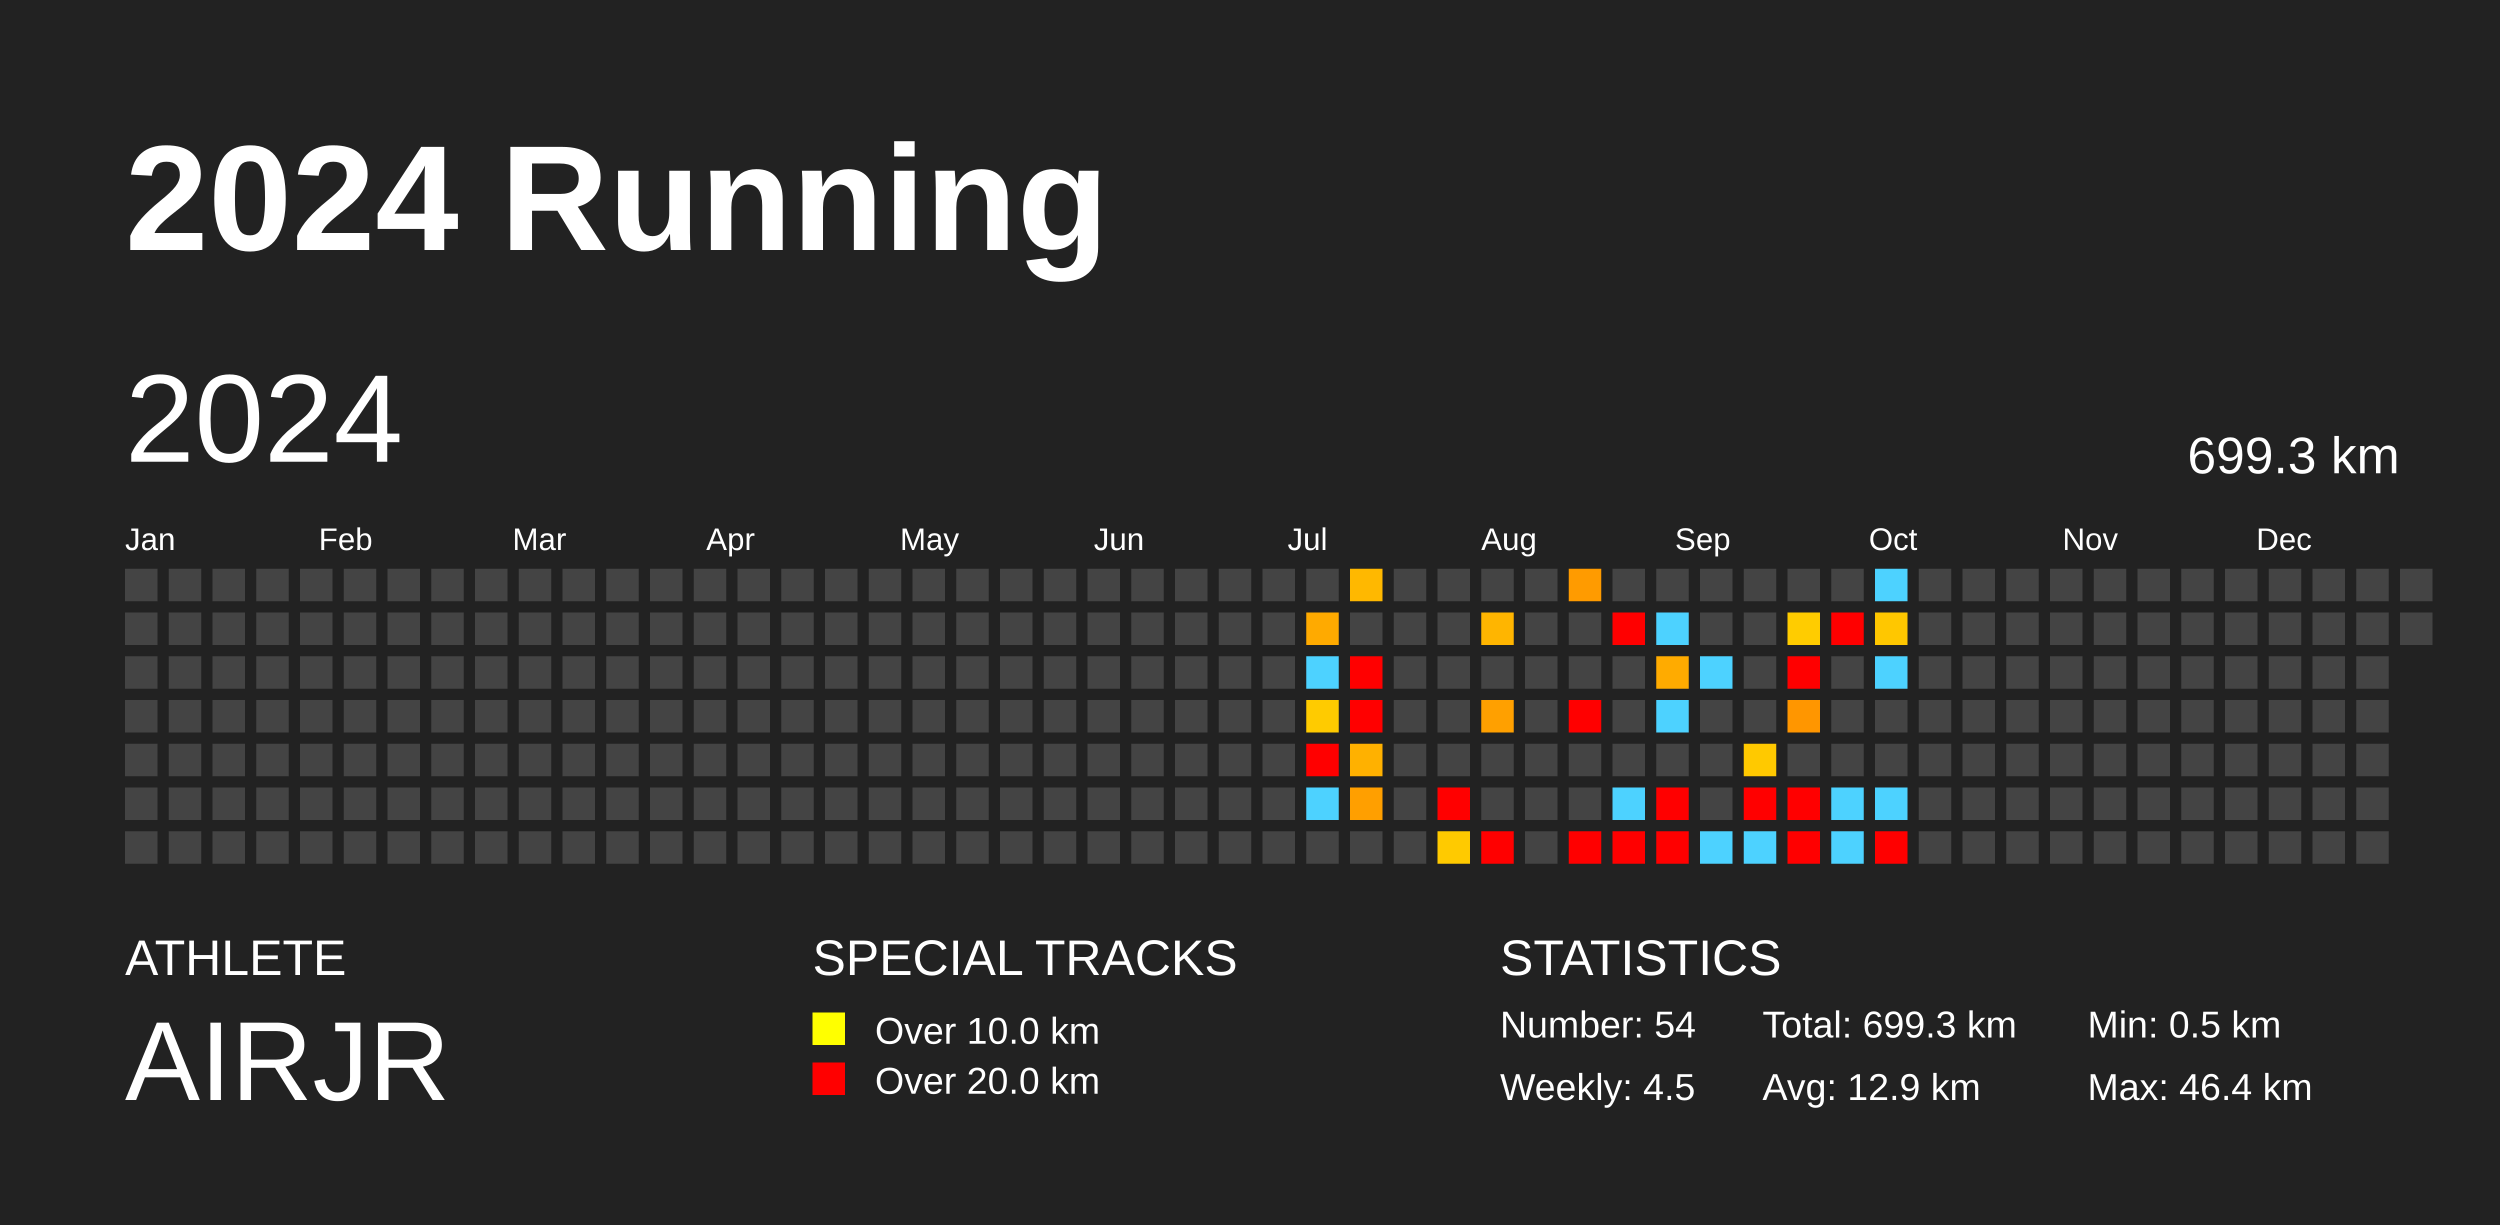
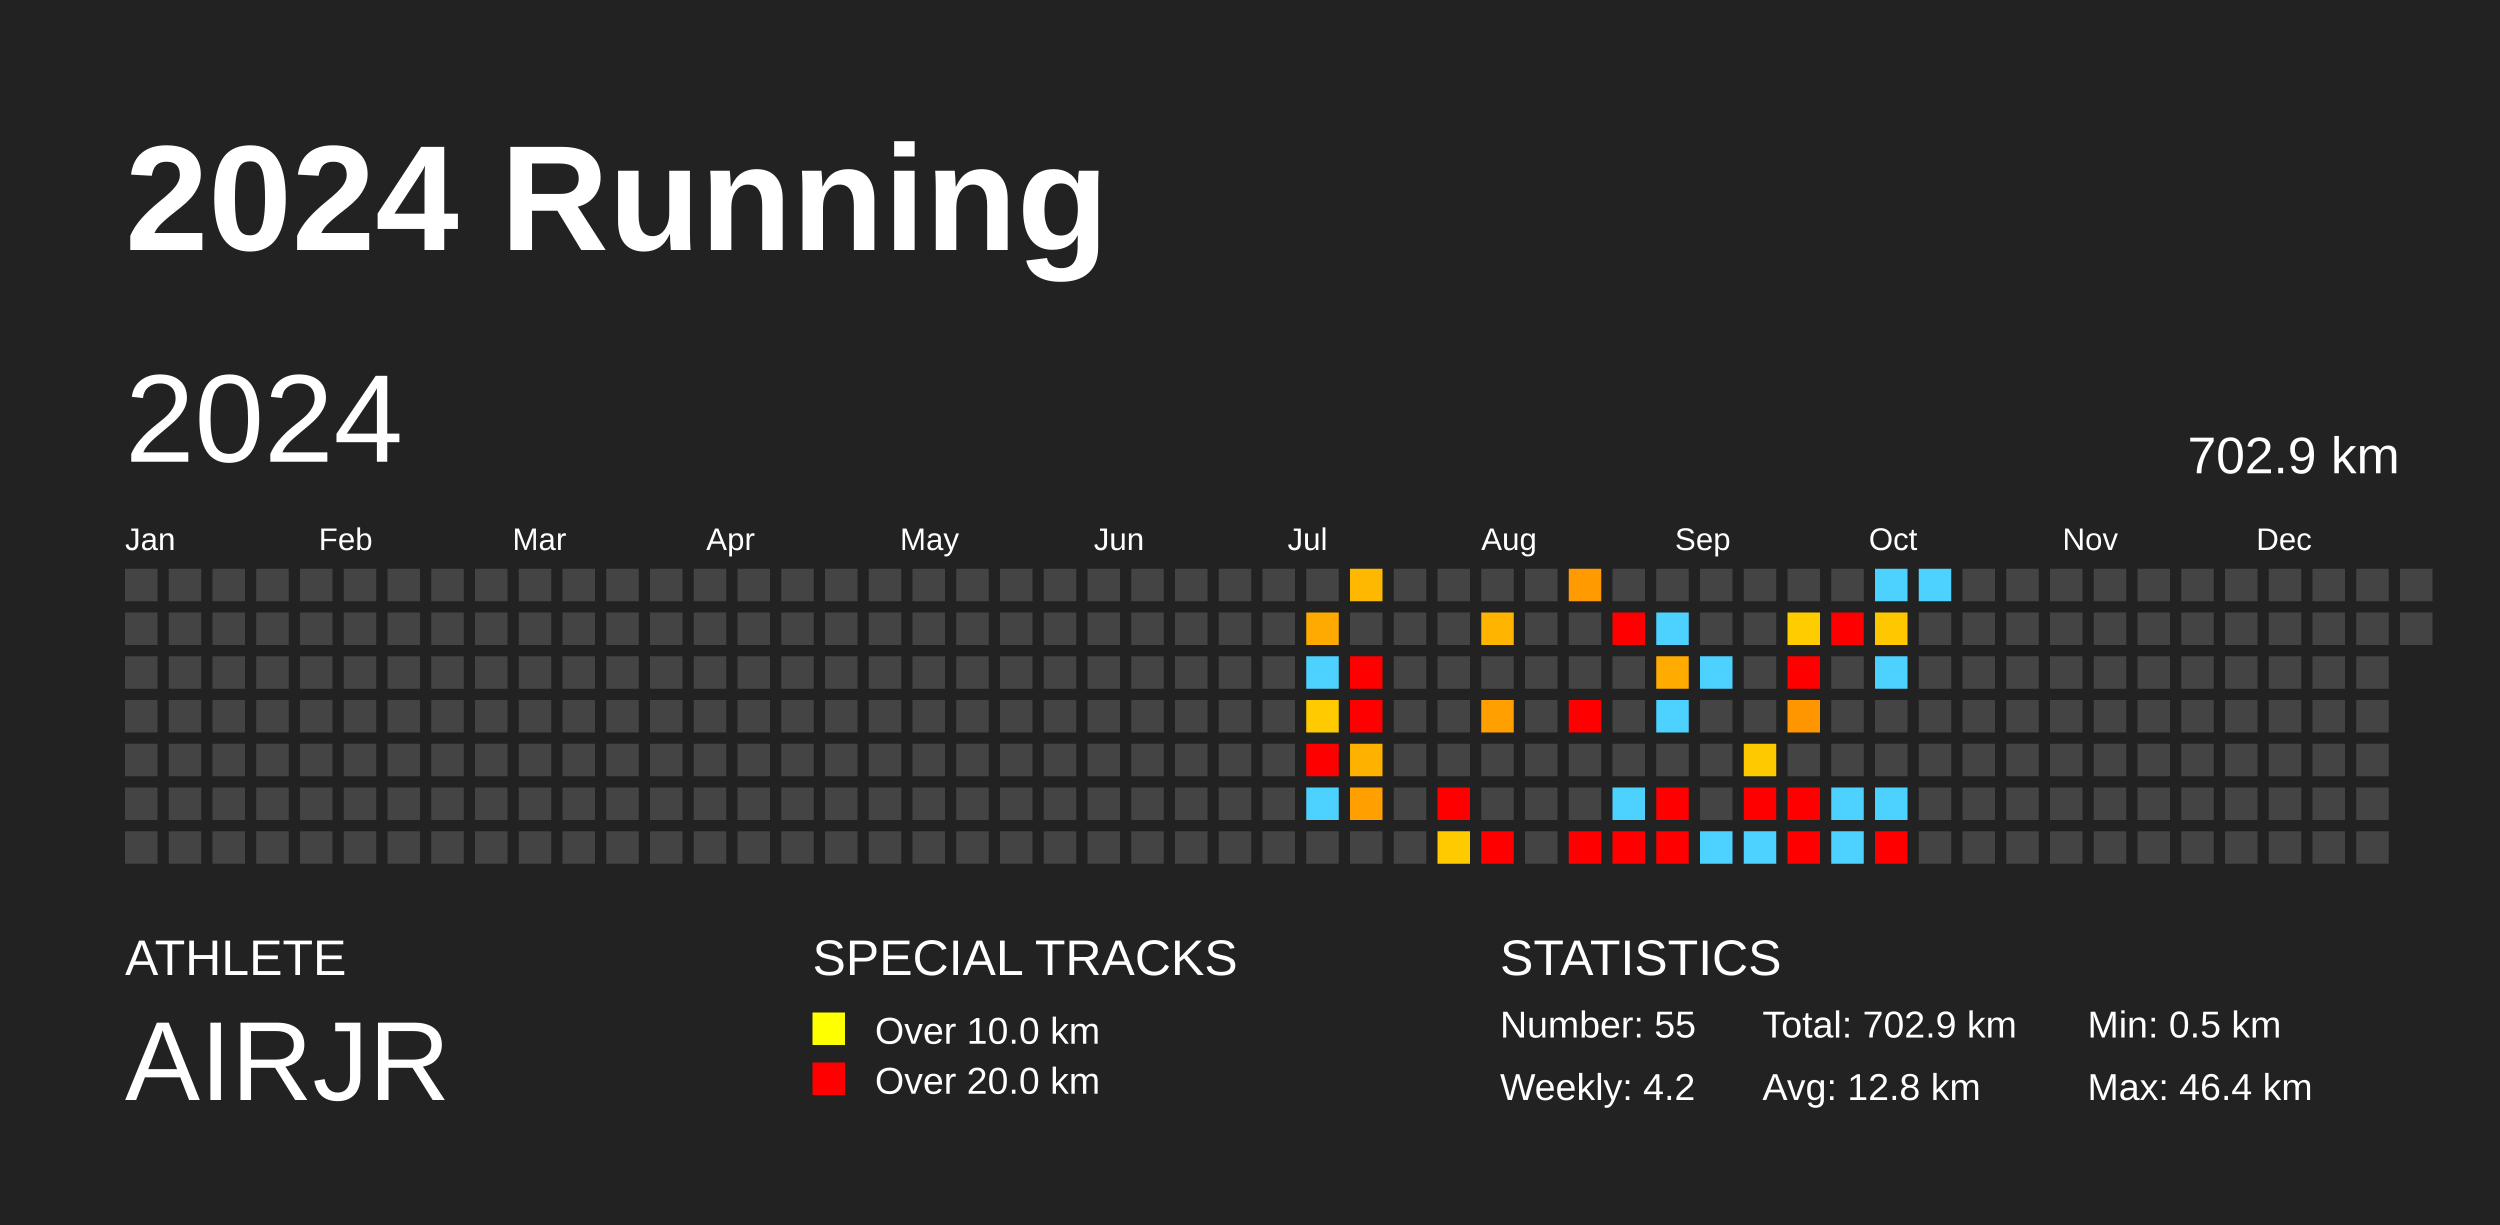
<svg xmlns="http://www.w3.org/2000/svg" baseProfile="full" height="98mm" version="1.1" viewBox="0,0,200,98" width="200mm">
  <defs />
  <rect fill="#222222" height="98" width="200" x="0" y="0" />
  <text fill="#FFFFFF" style="font-size:12px; font-family:Arial; font-weight:bold;" x="10" y="20">2024 Running</text>
  <text fill="#FFFFFF" style="font-size:4px; font-family:Arial" x="10" y="78">ATHLETE</text>
  <text fill="#FFFFFF" style="font-size:9px; font-family:Arial" x="10" y="88">AIRJR</text>
  <text fill="#FFFFFF" style="font-size:4px; font-family:Arial" x="65" y="78">SPECIAL TRACKS</text>
  <rect fill="yellow" height="2.6" width="2.6" x="65" y="81" />
  <text fill="#FFFFFF" style="font-size:3px; font-family:Arial" x="70" y="83.5">Over 10.0 km</text>
  <rect fill="red" height="2.6" width="2.6" x="65" y="85" />
  <text fill="#FFFFFF" style="font-size:3px; font-family:Arial" x="70" y="87.5">Over 20.0 km</text>
  <text fill="#FFFFFF" style="font-size:4px; font-family:Arial" x="120" y="78">STATISTICS</text>
-   <text fill="#FFFFFF" style="font-size:3px; font-family:Arial" x="120" y="83">Number: 54</text>
-   <text fill="#FFFFFF" style="font-size:3px; font-family:Arial" x="120" y="88">Weekly: 4.5</text>
-   <text fill="#FFFFFF" style="font-size:3px; font-family:Arial" x="141" y="83">Total: 699.3 km</text>
-   <text fill="#FFFFFF" style="font-size:3px; font-family:Arial" x="141" y="88">Avg: 12.9 km</text>
+   <text fill="#FFFFFF" style="font-size:3px; font-family:Arial" x="120" y="83">Number: 55</text>
+   <text fill="#FFFFFF" style="font-size:3px; font-family:Arial" x="120" y="88">Weekly: 4.2</text>
+   <text fill="#FFFFFF" style="font-size:3px; font-family:Arial" x="141" y="83">Total: 702.9 km</text>
+   <text fill="#FFFFFF" style="font-size:3px; font-family:Arial" x="141" y="88">Avg: 12.8 km</text>
  <text fill="#FFFFFF" style="font-size:3px; font-family:Arial" x="167" y="83">Min: 0.5 km</text>
  <text fill="#FFFFFF" style="font-size:3px; font-family:Arial" x="167" y="88">Max: 46.4 km</text>
  <text dominant-baseline="hanging" fill="#FFFFFF" style="font-size:10.0px; font-family:Arial;" x="10" y="30">2024</text>
-   <text dominant-baseline="hanging" fill="#FFFFFF" style="font-size:4.125px; font-family:Arial;" x="175" y="35">699.3 km</text>
+   <text dominant-baseline="hanging" fill="#FFFFFF" style="font-size:4.125px; font-family:Arial;" x="175" y="35">702.9 km</text>
  <text fill="#FFFFFF" style="font-size:2.5px; font-family:Arial" x="10.0" y="44">Jan</text>
  <text fill="#FFFFFF" style="font-size:2.5px; font-family:Arial" x="25.5" y="44">Feb</text>
  <text fill="#FFFFFF" style="font-size:2.5px; font-family:Arial" x="41.0" y="44">Mar</text>
  <text fill="#FFFFFF" style="font-size:2.5px; font-family:Arial" x="56.5" y="44">Apr</text>
  <text fill="#FFFFFF" style="font-size:2.5px; font-family:Arial" x="72.0" y="44">May</text>
  <text fill="#FFFFFF" style="font-size:2.5px; font-family:Arial" x="87.5" y="44">Jun</text>
  <text fill="#FFFFFF" style="font-size:2.5px; font-family:Arial" x="103.0" y="44">Jul</text>
  <text fill="#FFFFFF" style="font-size:2.5px; font-family:Arial" x="118.5" y="44">Aug</text>
  <text fill="#FFFFFF" style="font-size:2.5px; font-family:Arial" x="134.0" y="44">Sep</text>
  <text fill="#FFFFFF" style="font-size:2.5px; font-family:Arial" x="149.5" y="44">Oct</text>
  <text fill="#FFFFFF" style="font-size:2.5px; font-family:Arial" x="165.0" y="44">Nov</text>
  <text fill="#FFFFFF" style="font-size:2.5px; font-family:Arial" x="180.5" y="44">Dec</text>
  <rect fill="#444444" height="2.6" width="2.6" x="10.0" y="45.5" />
  <rect fill="#444444" height="2.6" width="2.6" x="10.0" y="49.0" />
  <rect fill="#444444" height="2.6" width="2.6" x="10.0" y="52.5" />
  <rect fill="#444444" height="2.6" width="2.6" x="10.0" y="56.0" />
  <rect fill="#444444" height="2.6" width="2.6" x="10.0" y="59.5" />
  <rect fill="#444444" height="2.6" width="2.6" x="10.0" y="63.0" />
  <rect fill="#444444" height="2.6" width="2.6" x="10.0" y="66.5" />
  <rect fill="#444444" height="2.6" width="2.6" x="13.5" y="45.5" />
  <rect fill="#444444" height="2.6" width="2.6" x="13.5" y="49.0" />
  <rect fill="#444444" height="2.6" width="2.6" x="13.5" y="52.5" />
  <rect fill="#444444" height="2.6" width="2.6" x="13.5" y="56.0" />
  <rect fill="#444444" height="2.6" width="2.6" x="13.5" y="59.5" />
  <rect fill="#444444" height="2.6" width="2.6" x="13.5" y="63.0" />
  <rect fill="#444444" height="2.6" width="2.6" x="13.5" y="66.5" />
  <rect fill="#444444" height="2.6" width="2.6" x="17.0" y="45.5" />
  <rect fill="#444444" height="2.6" width="2.6" x="17.0" y="49.0" />
  <rect fill="#444444" height="2.6" width="2.6" x="17.0" y="52.5" />
  <rect fill="#444444" height="2.6" width="2.6" x="17.0" y="56.0" />
  <rect fill="#444444" height="2.6" width="2.6" x="17.0" y="59.5" />
  <rect fill="#444444" height="2.6" width="2.6" x="17.0" y="63.0" />
  <rect fill="#444444" height="2.6" width="2.6" x="17.0" y="66.5" />
  <rect fill="#444444" height="2.6" width="2.6" x="20.5" y="45.5" />
  <rect fill="#444444" height="2.6" width="2.6" x="20.5" y="49.0" />
  <rect fill="#444444" height="2.6" width="2.6" x="20.5" y="52.5" />
  <rect fill="#444444" height="2.6" width="2.6" x="20.5" y="56.0" />
  <rect fill="#444444" height="2.6" width="2.6" x="20.5" y="59.5" />
  <rect fill="#444444" height="2.6" width="2.6" x="20.5" y="63.0" />
  <rect fill="#444444" height="2.6" width="2.6" x="20.5" y="66.5" />
  <rect fill="#444444" height="2.6" width="2.6" x="24.0" y="45.5" />
  <rect fill="#444444" height="2.6" width="2.6" x="24.0" y="49.0" />
  <rect fill="#444444" height="2.6" width="2.6" x="24.0" y="52.5" />
  <rect fill="#444444" height="2.6" width="2.6" x="24.0" y="56.0" />
  <rect fill="#444444" height="2.6" width="2.6" x="24.0" y="59.5" />
  <rect fill="#444444" height="2.6" width="2.6" x="24.0" y="63.0" />
  <rect fill="#444444" height="2.6" width="2.6" x="24.0" y="66.5" />
  <rect fill="#444444" height="2.6" width="2.6" x="27.5" y="45.5" />
  <rect fill="#444444" height="2.6" width="2.6" x="27.5" y="49.0" />
  <rect fill="#444444" height="2.6" width="2.6" x="27.5" y="52.5" />
  <rect fill="#444444" height="2.6" width="2.6" x="27.5" y="56.0" />
  <rect fill="#444444" height="2.6" width="2.6" x="27.5" y="59.5" />
  <rect fill="#444444" height="2.6" width="2.6" x="27.5" y="63.0" />
  <rect fill="#444444" height="2.6" width="2.6" x="27.5" y="66.5" />
  <rect fill="#444444" height="2.6" width="2.6" x="31.0" y="45.5" />
  <rect fill="#444444" height="2.6" width="2.6" x="31.0" y="49.0" />
  <rect fill="#444444" height="2.6" width="2.6" x="31.0" y="52.5" />
  <rect fill="#444444" height="2.6" width="2.6" x="31.0" y="56.0" />
  <rect fill="#444444" height="2.6" width="2.6" x="31.0" y="59.5" />
  <rect fill="#444444" height="2.6" width="2.6" x="31.0" y="63.0" />
  <rect fill="#444444" height="2.6" width="2.6" x="31.0" y="66.5" />
  <rect fill="#444444" height="2.6" width="2.6" x="34.5" y="45.5" />
  <rect fill="#444444" height="2.6" width="2.6" x="34.5" y="49.0" />
  <rect fill="#444444" height="2.6" width="2.6" x="34.5" y="52.5" />
  <rect fill="#444444" height="2.6" width="2.6" x="34.5" y="56.0" />
  <rect fill="#444444" height="2.6" width="2.6" x="34.5" y="59.5" />
  <rect fill="#444444" height="2.6" width="2.6" x="34.5" y="63.0" />
  <rect fill="#444444" height="2.6" width="2.6" x="34.5" y="66.5" />
  <rect fill="#444444" height="2.6" width="2.6" x="38.0" y="45.5" />
  <rect fill="#444444" height="2.6" width="2.6" x="38.0" y="49.0" />
  <rect fill="#444444" height="2.6" width="2.6" x="38.0" y="52.5" />
  <rect fill="#444444" height="2.6" width="2.6" x="38.0" y="56.0" />
  <rect fill="#444444" height="2.6" width="2.6" x="38.0" y="59.5" />
  <rect fill="#444444" height="2.6" width="2.6" x="38.0" y="63.0" />
  <rect fill="#444444" height="2.6" width="2.6" x="38.0" y="66.5" />
  <rect fill="#444444" height="2.6" width="2.6" x="41.5" y="45.5" />
  <rect fill="#444444" height="2.6" width="2.6" x="41.5" y="49.0" />
  <rect fill="#444444" height="2.6" width="2.6" x="41.5" y="52.5" />
  <rect fill="#444444" height="2.6" width="2.6" x="41.5" y="56.0" />
  <rect fill="#444444" height="2.6" width="2.6" x="41.5" y="59.5" />
  <rect fill="#444444" height="2.6" width="2.6" x="41.5" y="63.0" />
  <rect fill="#444444" height="2.6" width="2.6" x="41.5" y="66.5" />
  <rect fill="#444444" height="2.6" width="2.6" x="45.0" y="45.5" />
  <rect fill="#444444" height="2.6" width="2.6" x="45.0" y="49.0" />
  <rect fill="#444444" height="2.6" width="2.6" x="45.0" y="52.5" />
  <rect fill="#444444" height="2.6" width="2.6" x="45.0" y="56.0" />
  <rect fill="#444444" height="2.6" width="2.6" x="45.0" y="59.5" />
  <rect fill="#444444" height="2.6" width="2.6" x="45.0" y="63.0" />
  <rect fill="#444444" height="2.6" width="2.6" x="45.0" y="66.5" />
  <rect fill="#444444" height="2.6" width="2.6" x="48.5" y="45.5" />
  <rect fill="#444444" height="2.6" width="2.6" x="48.5" y="49.0" />
  <rect fill="#444444" height="2.6" width="2.6" x="48.5" y="52.5" />
  <rect fill="#444444" height="2.6" width="2.6" x="48.5" y="56.0" />
  <rect fill="#444444" height="2.6" width="2.6" x="48.5" y="59.5" />
  <rect fill="#444444" height="2.6" width="2.6" x="48.5" y="63.0" />
  <rect fill="#444444" height="2.6" width="2.6" x="48.5" y="66.5" />
  <rect fill="#444444" height="2.6" width="2.6" x="52.0" y="45.5" />
  <rect fill="#444444" height="2.6" width="2.6" x="52.0" y="49.0" />
  <rect fill="#444444" height="2.6" width="2.6" x="52.0" y="52.5" />
  <rect fill="#444444" height="2.6" width="2.6" x="52.0" y="56.0" />
  <rect fill="#444444" height="2.6" width="2.6" x="52.0" y="59.5" />
  <rect fill="#444444" height="2.6" width="2.6" x="52.0" y="63.0" />
  <rect fill="#444444" height="2.6" width="2.6" x="52.0" y="66.5" />
  <rect fill="#444444" height="2.6" width="2.6" x="55.5" y="45.5" />
  <rect fill="#444444" height="2.6" width="2.6" x="55.5" y="49.0" />
  <rect fill="#444444" height="2.6" width="2.6" x="55.5" y="52.5" />
  <rect fill="#444444" height="2.6" width="2.6" x="55.5" y="56.0" />
  <rect fill="#444444" height="2.6" width="2.6" x="55.5" y="59.5" />
  <rect fill="#444444" height="2.6" width="2.6" x="55.5" y="63.0" />
  <rect fill="#444444" height="2.6" width="2.6" x="55.5" y="66.5" />
  <rect fill="#444444" height="2.6" width="2.6" x="59.0" y="45.5" />
  <rect fill="#444444" height="2.6" width="2.6" x="59.0" y="49.0" />
  <rect fill="#444444" height="2.6" width="2.6" x="59.0" y="52.5" />
  <rect fill="#444444" height="2.6" width="2.6" x="59.0" y="56.0" />
  <rect fill="#444444" height="2.6" width="2.6" x="59.0" y="59.5" />
  <rect fill="#444444" height="2.6" width="2.6" x="59.0" y="63.0" />
  <rect fill="#444444" height="2.6" width="2.6" x="59.0" y="66.5" />
  <rect fill="#444444" height="2.6" width="2.6" x="62.5" y="45.5" />
  <rect fill="#444444" height="2.6" width="2.6" x="62.5" y="49.0" />
  <rect fill="#444444" height="2.6" width="2.6" x="62.5" y="52.5" />
  <rect fill="#444444" height="2.6" width="2.6" x="62.5" y="56.0" />
  <rect fill="#444444" height="2.6" width="2.6" x="62.5" y="59.5" />
  <rect fill="#444444" height="2.6" width="2.6" x="62.5" y="63.0" />
  <rect fill="#444444" height="2.6" width="2.6" x="62.5" y="66.5" />
  <rect fill="#444444" height="2.6" width="2.6" x="66.0" y="45.5" />
  <rect fill="#444444" height="2.6" width="2.6" x="66.0" y="49.0" />
  <rect fill="#444444" height="2.6" width="2.6" x="66.0" y="52.5" />
  <rect fill="#444444" height="2.6" width="2.6" x="66.0" y="56.0" />
  <rect fill="#444444" height="2.6" width="2.6" x="66.0" y="59.5" />
  <rect fill="#444444" height="2.6" width="2.6" x="66.0" y="63.0" />
  <rect fill="#444444" height="2.6" width="2.6" x="66.0" y="66.5" />
  <rect fill="#444444" height="2.6" width="2.6" x="69.5" y="45.5" />
  <rect fill="#444444" height="2.6" width="2.6" x="69.5" y="49.0" />
  <rect fill="#444444" height="2.6" width="2.6" x="69.5" y="52.5" />
  <rect fill="#444444" height="2.6" width="2.6" x="69.5" y="56.0" />
  <rect fill="#444444" height="2.6" width="2.6" x="69.5" y="59.5" />
  <rect fill="#444444" height="2.6" width="2.6" x="69.5" y="63.0" />
  <rect fill="#444444" height="2.6" width="2.6" x="69.5" y="66.5" />
  <rect fill="#444444" height="2.6" width="2.6" x="73.0" y="45.5" />
  <rect fill="#444444" height="2.6" width="2.6" x="73.0" y="49.0" />
  <rect fill="#444444" height="2.6" width="2.6" x="73.0" y="52.5" />
  <rect fill="#444444" height="2.6" width="2.6" x="73.0" y="56.0" />
  <rect fill="#444444" height="2.6" width="2.6" x="73.0" y="59.5" />
  <rect fill="#444444" height="2.6" width="2.6" x="73.0" y="63.0" />
  <rect fill="#444444" height="2.6" width="2.6" x="73.0" y="66.5" />
  <rect fill="#444444" height="2.6" width="2.6" x="76.5" y="45.5" />
  <rect fill="#444444" height="2.6" width="2.6" x="76.5" y="49.0" />
  <rect fill="#444444" height="2.6" width="2.6" x="76.5" y="52.5" />
  <rect fill="#444444" height="2.6" width="2.6" x="76.5" y="56.0" />
  <rect fill="#444444" height="2.6" width="2.6" x="76.5" y="59.5" />
  <rect fill="#444444" height="2.6" width="2.6" x="76.5" y="63.0" />
  <rect fill="#444444" height="2.6" width="2.6" x="76.5" y="66.5" />
  <rect fill="#444444" height="2.6" width="2.6" x="80.0" y="45.5" />
  <rect fill="#444444" height="2.6" width="2.6" x="80.0" y="49.0" />
  <rect fill="#444444" height="2.6" width="2.6" x="80.0" y="52.5" />
  <rect fill="#444444" height="2.6" width="2.6" x="80.0" y="56.0" />
  <rect fill="#444444" height="2.6" width="2.6" x="80.0" y="59.5" />
  <rect fill="#444444" height="2.6" width="2.6" x="80.0" y="63.0" />
  <rect fill="#444444" height="2.6" width="2.6" x="80.0" y="66.5" />
  <rect fill="#444444" height="2.6" width="2.6" x="83.5" y="45.5" />
  <rect fill="#444444" height="2.6" width="2.6" x="83.5" y="49.0" />
  <rect fill="#444444" height="2.6" width="2.6" x="83.5" y="52.5" />
  <rect fill="#444444" height="2.6" width="2.6" x="83.5" y="56.0" />
  <rect fill="#444444" height="2.6" width="2.6" x="83.5" y="59.5" />
  <rect fill="#444444" height="2.6" width="2.6" x="83.5" y="63.0" />
  <rect fill="#444444" height="2.6" width="2.6" x="83.5" y="66.5" />
  <rect fill="#444444" height="2.6" width="2.6" x="87.0" y="45.5" />
  <rect fill="#444444" height="2.6" width="2.6" x="87.0" y="49.0" />
  <rect fill="#444444" height="2.6" width="2.6" x="87.0" y="52.5" />
  <rect fill="#444444" height="2.6" width="2.6" x="87.0" y="56.0" />
  <rect fill="#444444" height="2.6" width="2.6" x="87.0" y="59.5" />
  <rect fill="#444444" height="2.6" width="2.6" x="87.0" y="63.0" />
  <rect fill="#444444" height="2.6" width="2.6" x="87.0" y="66.5" />
  <rect fill="#444444" height="2.6" width="2.6" x="90.5" y="45.5" />
  <rect fill="#444444" height="2.6" width="2.6" x="90.5" y="49.0" />
  <rect fill="#444444" height="2.6" width="2.6" x="90.5" y="52.5" />
  <rect fill="#444444" height="2.6" width="2.6" x="90.5" y="56.0" />
  <rect fill="#444444" height="2.6" width="2.6" x="90.5" y="59.5" />
  <rect fill="#444444" height="2.6" width="2.6" x="90.5" y="63.0" />
  <rect fill="#444444" height="2.6" width="2.6" x="90.5" y="66.5" />
  <rect fill="#444444" height="2.6" width="2.6" x="94.0" y="45.5" />
  <rect fill="#444444" height="2.6" width="2.6" x="94.0" y="49.0" />
  <rect fill="#444444" height="2.6" width="2.6" x="94.0" y="52.5" />
  <rect fill="#444444" height="2.6" width="2.6" x="94.0" y="56.0" />
  <rect fill="#444444" height="2.6" width="2.6" x="94.0" y="59.5" />
  <rect fill="#444444" height="2.6" width="2.6" x="94.0" y="63.0" />
  <rect fill="#444444" height="2.6" width="2.6" x="94.0" y="66.5" />
  <rect fill="#444444" height="2.6" width="2.6" x="97.5" y="45.5" />
  <rect fill="#444444" height="2.6" width="2.6" x="97.5" y="49.0" />
  <rect fill="#444444" height="2.6" width="2.6" x="97.5" y="52.5" />
  <rect fill="#444444" height="2.6" width="2.6" x="97.5" y="56.0" />
  <rect fill="#444444" height="2.6" width="2.6" x="97.5" y="59.5" />
  <rect fill="#444444" height="2.6" width="2.6" x="97.5" y="63.0" />
  <rect fill="#444444" height="2.6" width="2.6" x="97.5" y="66.5" />
  <rect fill="#444444" height="2.6" width="2.6" x="101.0" y="45.5" />
  <rect fill="#444444" height="2.6" width="2.6" x="101.0" y="49.0" />
  <rect fill="#444444" height="2.6" width="2.6" x="101.0" y="52.5" />
  <rect fill="#444444" height="2.6" width="2.6" x="101.0" y="56.0" />
  <rect fill="#444444" height="2.6" width="2.6" x="101.0" y="59.5" />
  <rect fill="#444444" height="2.6" width="2.6" x="101.0" y="63.0" />
  <rect fill="#444444" height="2.6" width="2.6" x="101.0" y="66.5" />
  <rect fill="#444444" height="2.6" width="2.6" x="104.5" y="45.5" />
  <rect fill="#ffaa00" height="2.6" width="2.6" x="104.5" y="49.0" />
  <rect fill="#4dd2ff" height="2.6" width="2.6" x="104.5" y="52.5" />
  <rect fill="#ffcb00" height="2.6" width="2.6" x="104.5" y="56.0" />
  <rect fill="red" height="2.6" width="2.6" x="104.5" y="59.5" />
  <rect fill="#4dd2ff" height="2.6" width="2.6" x="104.5" y="63.0" />
  <rect fill="#444444" height="2.6" width="2.6" x="104.5" y="66.5" />
  <rect fill="#ffb800" height="2.6" width="2.6" x="108.0" y="45.5" />
  <rect fill="#444444" height="2.6" width="2.6" x="108.0" y="49.0" />
  <rect fill="red" height="2.6" width="2.6" x="108.0" y="52.5" />
  <rect fill="red" height="2.6" width="2.6" x="108.0" y="56.0" />
  <rect fill="#ffb100" height="2.6" width="2.6" x="108.0" y="59.5" />
  <rect fill="#ff9f00" height="2.6" width="2.6" x="108.0" y="63.0" />
  <rect fill="#444444" height="2.6" width="2.6" x="108.0" y="66.5" />
  <rect fill="#444444" height="2.6" width="2.6" x="111.5" y="45.5" />
  <rect fill="#444444" height="2.6" width="2.6" x="111.5" y="49.0" />
  <rect fill="#444444" height="2.6" width="2.6" x="111.5" y="52.5" />
  <rect fill="#444444" height="2.6" width="2.6" x="111.5" y="56.0" />
  <rect fill="#444444" height="2.6" width="2.6" x="111.5" y="59.5" />
  <rect fill="#444444" height="2.6" width="2.6" x="111.5" y="63.0" />
  <rect fill="#444444" height="2.6" width="2.6" x="111.5" y="66.5" />
  <rect fill="#444444" height="2.6" width="2.6" x="115.0" y="45.5" />
  <rect fill="#444444" height="2.6" width="2.6" x="115.0" y="49.0" />
  <rect fill="#444444" height="2.6" width="2.6" x="115.0" y="52.5" />
  <rect fill="#444444" height="2.6" width="2.6" x="115.0" y="56.0" />
  <rect fill="#444444" height="2.6" width="2.6" x="115.0" y="59.5" />
  <rect fill="red" height="2.6" width="2.6" x="115.0" y="63.0" />
  <rect fill="#ffca00" height="2.6" width="2.6" x="115.0" y="66.5" />
  <rect fill="#444444" height="2.6" width="2.6" x="118.5" y="45.5" />
  <rect fill="#ffb500" height="2.6" width="2.6" x="118.5" y="49.0" />
  <rect fill="#444444" height="2.6" width="2.6" x="118.5" y="52.5" />
  <rect fill="#ffa000" height="2.6" width="2.6" x="118.5" y="56.0" />
  <rect fill="#444444" height="2.6" width="2.6" x="118.5" y="59.5" />
  <rect fill="#444444" height="2.6" width="2.6" x="118.5" y="63.0" />
  <rect fill="red" height="2.6" width="2.6" x="118.5" y="66.5" />
  <rect fill="#444444" height="2.6" width="2.6" x="122.0" y="45.5" />
  <rect fill="#444444" height="2.6" width="2.6" x="122.0" y="49.0" />
  <rect fill="#444444" height="2.6" width="2.6" x="122.0" y="52.5" />
  <rect fill="#444444" height="2.6" width="2.6" x="122.0" y="56.0" />
  <rect fill="#444444" height="2.6" width="2.6" x="122.0" y="59.5" />
  <rect fill="#444444" height="2.6" width="2.6" x="122.0" y="63.0" />
  <rect fill="#444444" height="2.6" width="2.6" x="122.0" y="66.5" />
  <rect fill="#ff9b00" height="2.6" width="2.6" x="125.5" y="45.5" />
  <rect fill="#444444" height="2.6" width="2.6" x="125.5" y="49.0" />
  <rect fill="#444444" height="2.6" width="2.6" x="125.5" y="52.5" />
  <rect fill="red" height="2.6" width="2.6" x="125.5" y="56.0" />
  <rect fill="#444444" height="2.6" width="2.6" x="125.5" y="59.5" />
  <rect fill="#444444" height="2.6" width="2.6" x="125.5" y="63.0" />
  <rect fill="red" height="2.6" width="2.6" x="125.5" y="66.5" />
  <rect fill="#444444" height="2.6" width="2.6" x="129.0" y="45.5" />
  <rect fill="red" height="2.6" width="2.6" x="129.0" y="49.0" />
  <rect fill="#444444" height="2.6" width="2.6" x="129.0" y="52.5" />
  <rect fill="#444444" height="2.6" width="2.6" x="129.0" y="56.0" />
  <rect fill="#444444" height="2.6" width="2.6" x="129.0" y="59.5" />
  <rect fill="#4dd2ff" height="2.6" width="2.6" x="129.0" y="63.0" />
  <rect fill="red" height="2.6" width="2.6" x="129.0" y="66.5" />
  <rect fill="#444444" height="2.6" width="2.6" x="132.5" y="45.5" />
  <rect fill="#4dd2ff" height="2.6" width="2.6" x="132.5" y="49.0" />
  <rect fill="#ffab00" height="2.6" width="2.6" x="132.5" y="52.5" />
  <rect fill="#4dd2ff" height="2.6" width="2.6" x="132.5" y="56.0" />
  <rect fill="#444444" height="2.6" width="2.6" x="132.5" y="59.5" />
  <rect fill="red" height="2.6" width="2.6" x="132.5" y="63.0" />
  <rect fill="red" height="2.6" width="2.6" x="132.5" y="66.5" />
  <rect fill="#444444" height="2.6" width="2.6" x="136.0" y="45.5" />
  <rect fill="#444444" height="2.6" width="2.6" x="136.0" y="49.0" />
  <rect fill="#4dd2ff" height="2.6" width="2.6" x="136.0" y="52.5" />
  <rect fill="#444444" height="2.6" width="2.6" x="136.0" y="56.0" />
  <rect fill="#444444" height="2.6" width="2.6" x="136.0" y="59.5" />
  <rect fill="#444444" height="2.6" width="2.6" x="136.0" y="63.0" />
  <rect fill="#4dd2ff" height="2.6" width="2.6" x="136.0" y="66.5" />
  <rect fill="#444444" height="2.6" width="2.6" x="139.5" y="45.5" />
  <rect fill="#444444" height="2.6" width="2.6" x="139.5" y="49.0" />
  <rect fill="#444444" height="2.6" width="2.6" x="139.5" y="52.5" />
  <rect fill="#444444" height="2.6" width="2.6" x="139.5" y="56.0" />
  <rect fill="#ffc900" height="2.6" width="2.6" x="139.5" y="59.5" />
  <rect fill="red" height="2.6" width="2.6" x="139.5" y="63.0" />
  <rect fill="#4dd2ff" height="2.6" width="2.6" x="139.5" y="66.5" />
  <rect fill="#444444" height="2.6" width="2.6" x="143.0" y="45.5" />
  <rect fill="#ffcc00" height="2.6" width="2.6" x="143.0" y="49.0" />
  <rect fill="red" height="2.6" width="2.6" x="143.0" y="52.5" />
  <rect fill="#ff9600" height="2.6" width="2.6" x="143.0" y="56.0" />
  <rect fill="#444444" height="2.6" width="2.6" x="143.0" y="59.5" />
  <rect fill="red" height="2.6" width="2.6" x="143.0" y="63.0" />
  <rect fill="red" height="2.6" width="2.6" x="143.0" y="66.5" />
  <rect fill="#444444" height="2.6" width="2.6" x="146.5" y="45.5" />
  <rect fill="red" height="2.6" width="2.6" x="146.5" y="49.0" />
  <rect fill="#444444" height="2.6" width="2.6" x="146.5" y="52.5" />
  <rect fill="#444444" height="2.6" width="2.6" x="146.5" y="56.0" />
  <rect fill="#444444" height="2.6" width="2.6" x="146.5" y="59.5" />
  <rect fill="#4dd2ff" height="2.6" width="2.6" x="146.5" y="63.0" />
  <rect fill="#4dd2ff" height="2.6" width="2.6" x="146.5" y="66.5" />
  <rect fill="#4dd2ff" height="2.6" width="2.6" x="150.0" y="45.5" />
  <rect fill="#ffc700" height="2.6" width="2.6" x="150.0" y="49.0" />
  <rect fill="#4dd2ff" height="2.6" width="2.6" x="150.0" y="52.5" />
  <rect fill="#444444" height="2.6" width="2.6" x="150.0" y="56.0" />
  <rect fill="#444444" height="2.6" width="2.6" x="150.0" y="59.5" />
  <rect fill="#4dd2ff" height="2.6" width="2.6" x="150.0" y="63.0" />
  <rect fill="red" height="2.6" width="2.6" x="150.0" y="66.5" />
-   <rect fill="#444444" height="2.6" width="2.6" x="153.5" y="45.5" />
+   <rect fill="#4dd2ff" height="2.6" width="2.6" x="153.5" y="45.5" />
  <rect fill="#444444" height="2.6" width="2.6" x="153.5" y="49.0" />
  <rect fill="#444444" height="2.6" width="2.6" x="153.5" y="52.5" />
  <rect fill="#444444" height="2.6" width="2.6" x="153.5" y="56.0" />
  <rect fill="#444444" height="2.6" width="2.6" x="153.5" y="59.5" />
  <rect fill="#444444" height="2.6" width="2.6" x="153.5" y="63.0" />
  <rect fill="#444444" height="2.6" width="2.6" x="153.5" y="66.5" />
  <rect fill="#444444" height="2.6" width="2.6" x="157.0" y="45.5" />
  <rect fill="#444444" height="2.6" width="2.6" x="157.0" y="49.0" />
  <rect fill="#444444" height="2.6" width="2.6" x="157.0" y="52.5" />
  <rect fill="#444444" height="2.6" width="2.6" x="157.0" y="56.0" />
  <rect fill="#444444" height="2.6" width="2.6" x="157.0" y="59.5" />
  <rect fill="#444444" height="2.6" width="2.6" x="157.0" y="63.0" />
  <rect fill="#444444" height="2.6" width="2.6" x="157.0" y="66.5" />
  <rect fill="#444444" height="2.6" width="2.6" x="160.5" y="45.5" />
  <rect fill="#444444" height="2.6" width="2.6" x="160.5" y="49.0" />
  <rect fill="#444444" height="2.6" width="2.6" x="160.5" y="52.5" />
  <rect fill="#444444" height="2.6" width="2.6" x="160.5" y="56.0" />
  <rect fill="#444444" height="2.6" width="2.6" x="160.5" y="59.5" />
  <rect fill="#444444" height="2.6" width="2.6" x="160.5" y="63.0" />
  <rect fill="#444444" height="2.6" width="2.6" x="160.5" y="66.5" />
  <rect fill="#444444" height="2.6" width="2.6" x="164.0" y="45.5" />
  <rect fill="#444444" height="2.6" width="2.6" x="164.0" y="49.0" />
  <rect fill="#444444" height="2.6" width="2.6" x="164.0" y="52.5" />
  <rect fill="#444444" height="2.6" width="2.6" x="164.0" y="56.0" />
  <rect fill="#444444" height="2.6" width="2.6" x="164.0" y="59.5" />
  <rect fill="#444444" height="2.6" width="2.6" x="164.0" y="63.0" />
  <rect fill="#444444" height="2.6" width="2.6" x="164.0" y="66.5" />
  <rect fill="#444444" height="2.6" width="2.6" x="167.5" y="45.5" />
  <rect fill="#444444" height="2.6" width="2.6" x="167.5" y="49.0" />
  <rect fill="#444444" height="2.6" width="2.6" x="167.5" y="52.5" />
  <rect fill="#444444" height="2.6" width="2.6" x="167.5" y="56.0" />
  <rect fill="#444444" height="2.6" width="2.6" x="167.5" y="59.5" />
  <rect fill="#444444" height="2.6" width="2.6" x="167.5" y="63.0" />
  <rect fill="#444444" height="2.6" width="2.6" x="167.5" y="66.5" />
  <rect fill="#444444" height="2.6" width="2.6" x="171.0" y="45.5" />
  <rect fill="#444444" height="2.6" width="2.6" x="171.0" y="49.0" />
  <rect fill="#444444" height="2.6" width="2.6" x="171.0" y="52.5" />
  <rect fill="#444444" height="2.6" width="2.6" x="171.0" y="56.0" />
  <rect fill="#444444" height="2.6" width="2.6" x="171.0" y="59.5" />
  <rect fill="#444444" height="2.6" width="2.6" x="171.0" y="63.0" />
  <rect fill="#444444" height="2.6" width="2.6" x="171.0" y="66.5" />
  <rect fill="#444444" height="2.6" width="2.6" x="174.5" y="45.5" />
  <rect fill="#444444" height="2.6" width="2.6" x="174.5" y="49.0" />
  <rect fill="#444444" height="2.6" width="2.6" x="174.5" y="52.5" />
  <rect fill="#444444" height="2.6" width="2.6" x="174.5" y="56.0" />
  <rect fill="#444444" height="2.6" width="2.6" x="174.5" y="59.5" />
  <rect fill="#444444" height="2.6" width="2.6" x="174.5" y="63.0" />
  <rect fill="#444444" height="2.6" width="2.6" x="174.5" y="66.5" />
  <rect fill="#444444" height="2.6" width="2.6" x="178.0" y="45.5" />
  <rect fill="#444444" height="2.6" width="2.6" x="178.0" y="49.0" />
  <rect fill="#444444" height="2.6" width="2.6" x="178.0" y="52.5" />
  <rect fill="#444444" height="2.6" width="2.6" x="178.0" y="56.0" />
  <rect fill="#444444" height="2.6" width="2.6" x="178.0" y="59.5" />
  <rect fill="#444444" height="2.6" width="2.6" x="178.0" y="63.0" />
  <rect fill="#444444" height="2.6" width="2.6" x="178.0" y="66.5" />
  <rect fill="#444444" height="2.6" width="2.6" x="181.5" y="45.5" />
  <rect fill="#444444" height="2.6" width="2.6" x="181.5" y="49.0" />
  <rect fill="#444444" height="2.6" width="2.6" x="181.5" y="52.5" />
  <rect fill="#444444" height="2.6" width="2.6" x="181.5" y="56.0" />
  <rect fill="#444444" height="2.6" width="2.6" x="181.5" y="59.5" />
  <rect fill="#444444" height="2.6" width="2.6" x="181.5" y="63.0" />
  <rect fill="#444444" height="2.6" width="2.6" x="181.5" y="66.5" />
  <rect fill="#444444" height="2.6" width="2.6" x="185.0" y="45.5" />
  <rect fill="#444444" height="2.6" width="2.6" x="185.0" y="49.0" />
  <rect fill="#444444" height="2.6" width="2.6" x="185.0" y="52.5" />
  <rect fill="#444444" height="2.6" width="2.6" x="185.0" y="56.0" />
  <rect fill="#444444" height="2.6" width="2.6" x="185.0" y="59.5" />
  <rect fill="#444444" height="2.6" width="2.6" x="185.0" y="63.0" />
  <rect fill="#444444" height="2.6" width="2.6" x="185.0" y="66.5" />
  <rect fill="#444444" height="2.6" width="2.6" x="188.5" y="45.5" />
  <rect fill="#444444" height="2.6" width="2.6" x="188.5" y="49.0" />
  <rect fill="#444444" height="2.6" width="2.6" x="188.5" y="52.5" />
  <rect fill="#444444" height="2.6" width="2.6" x="188.5" y="56.0" />
  <rect fill="#444444" height="2.6" width="2.6" x="188.5" y="59.5" />
  <rect fill="#444444" height="2.6" width="2.6" x="188.5" y="63.0" />
  <rect fill="#444444" height="2.6" width="2.6" x="188.5" y="66.5" />
  <rect fill="#444444" height="2.6" width="2.6" x="192.0" y="45.5" />
  <rect fill="#444444" height="2.6" width="2.6" x="192.0" y="49.0" />
</svg>
